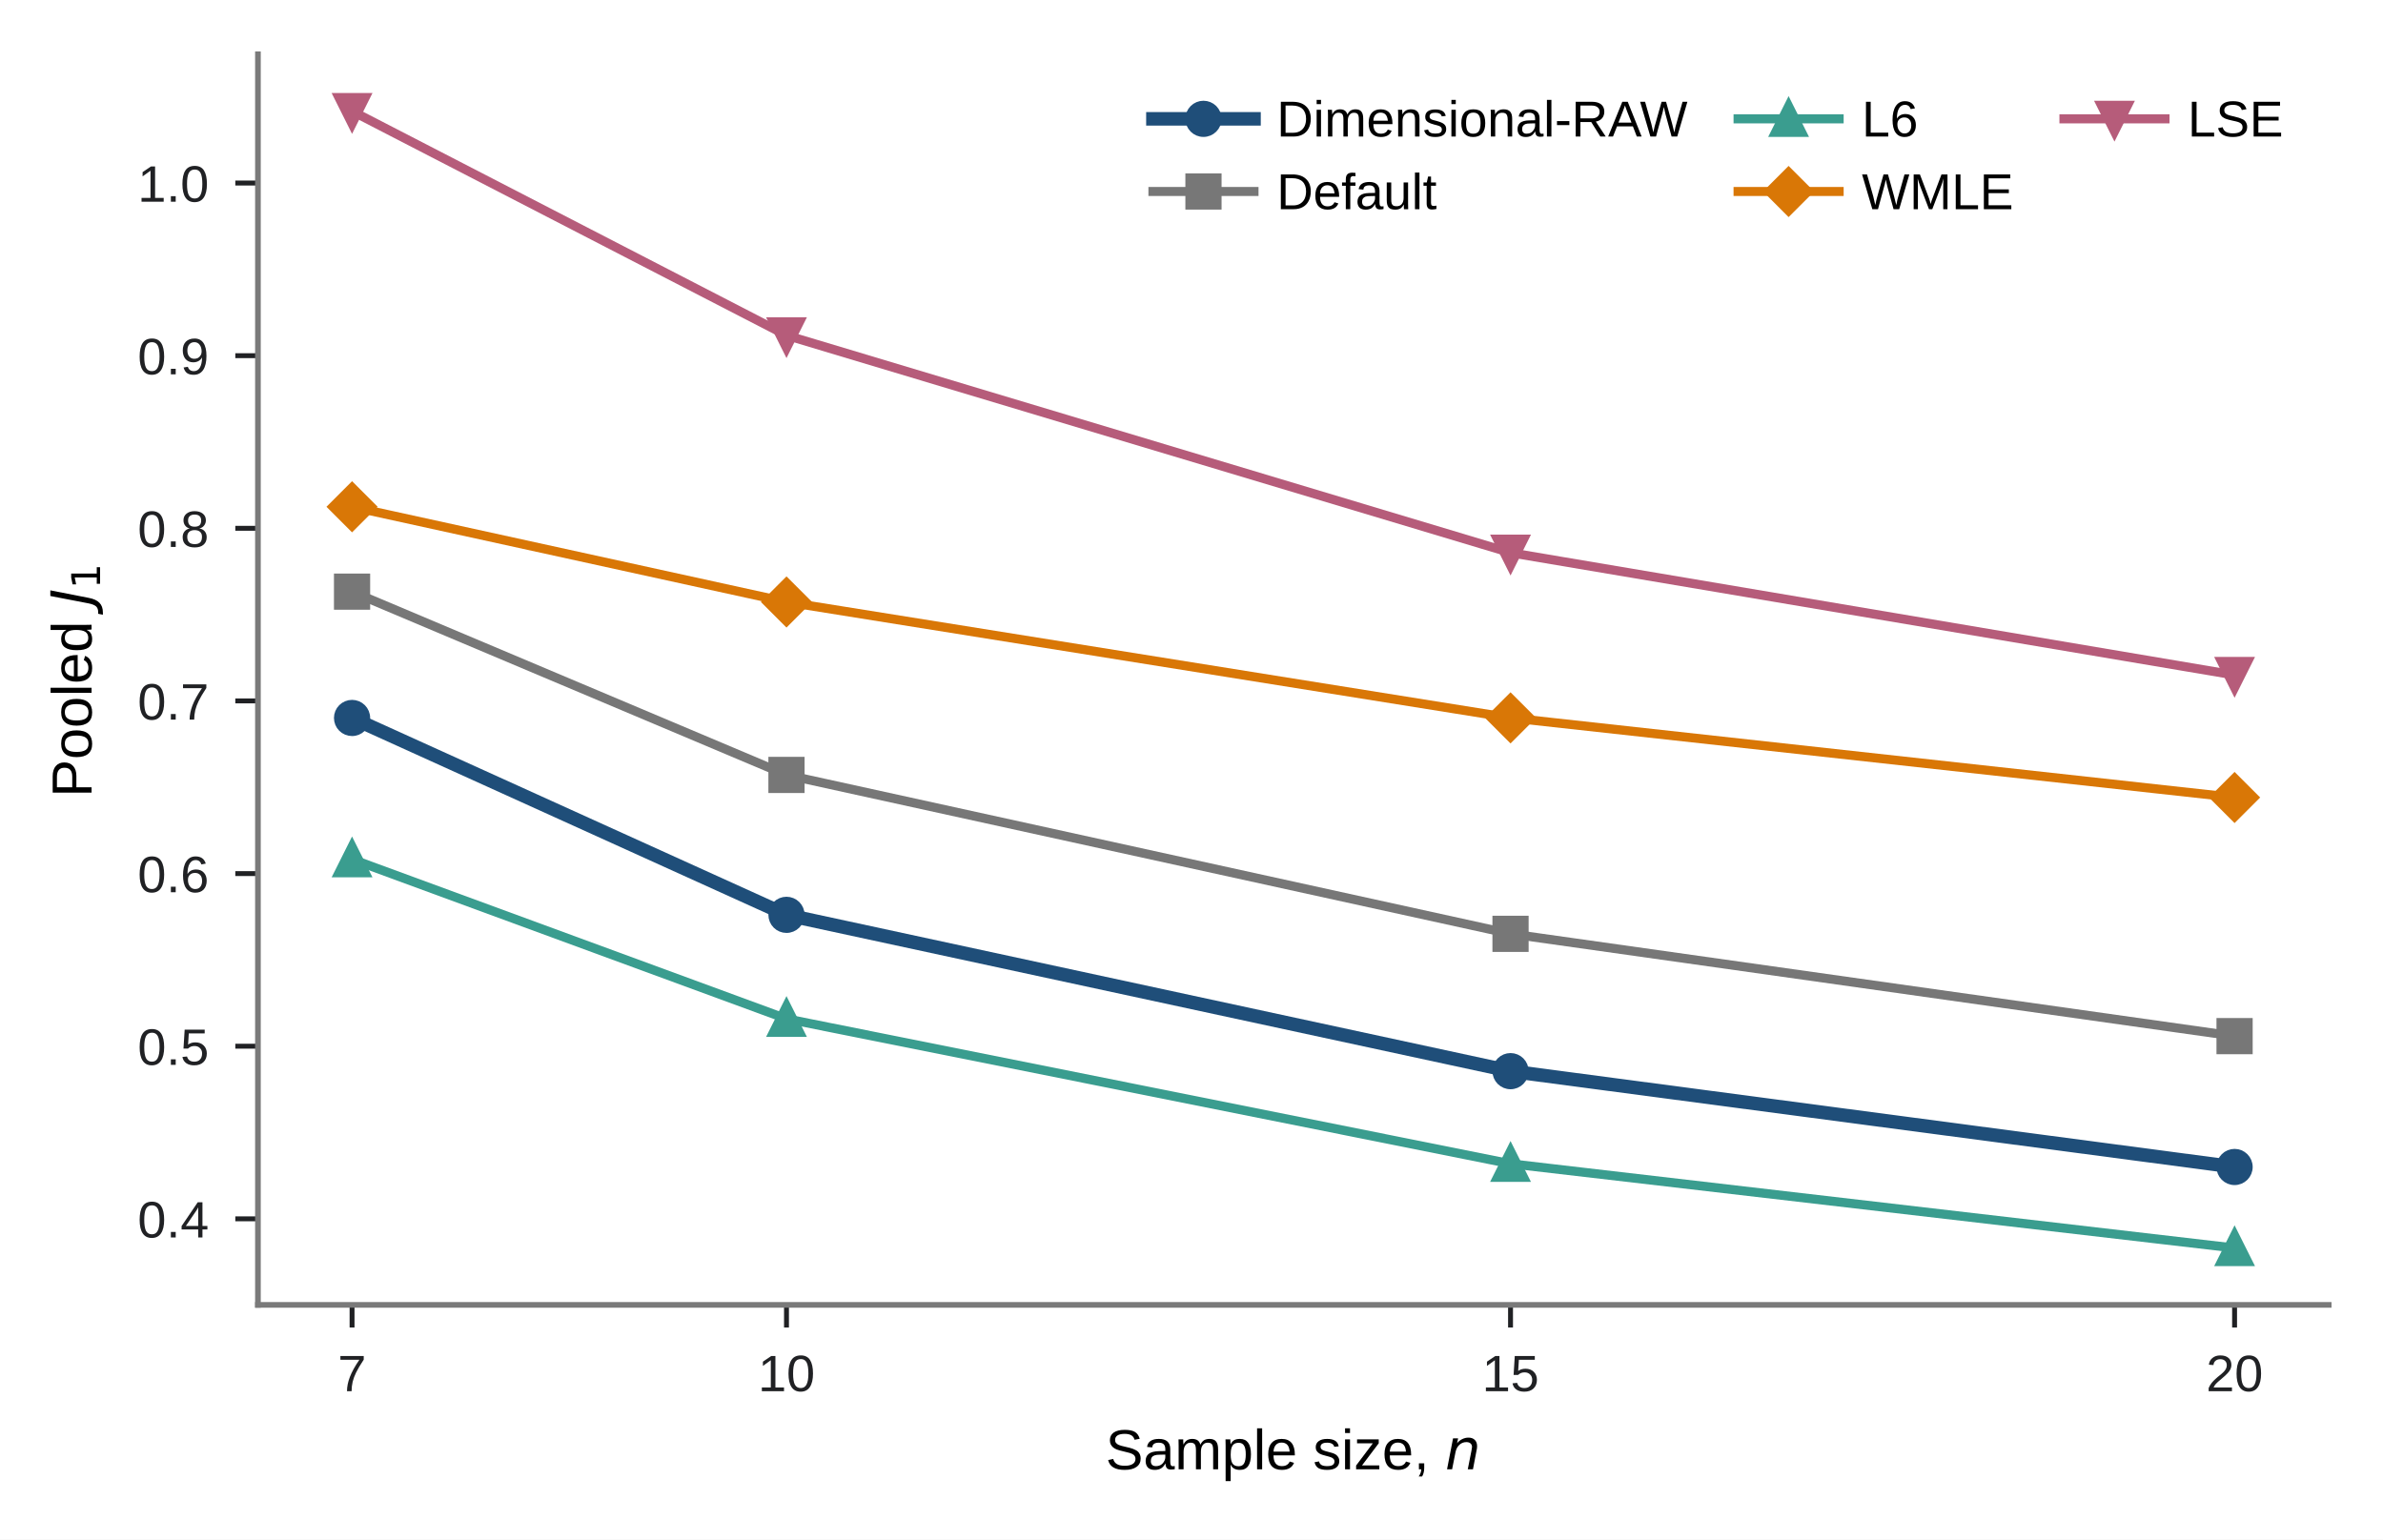
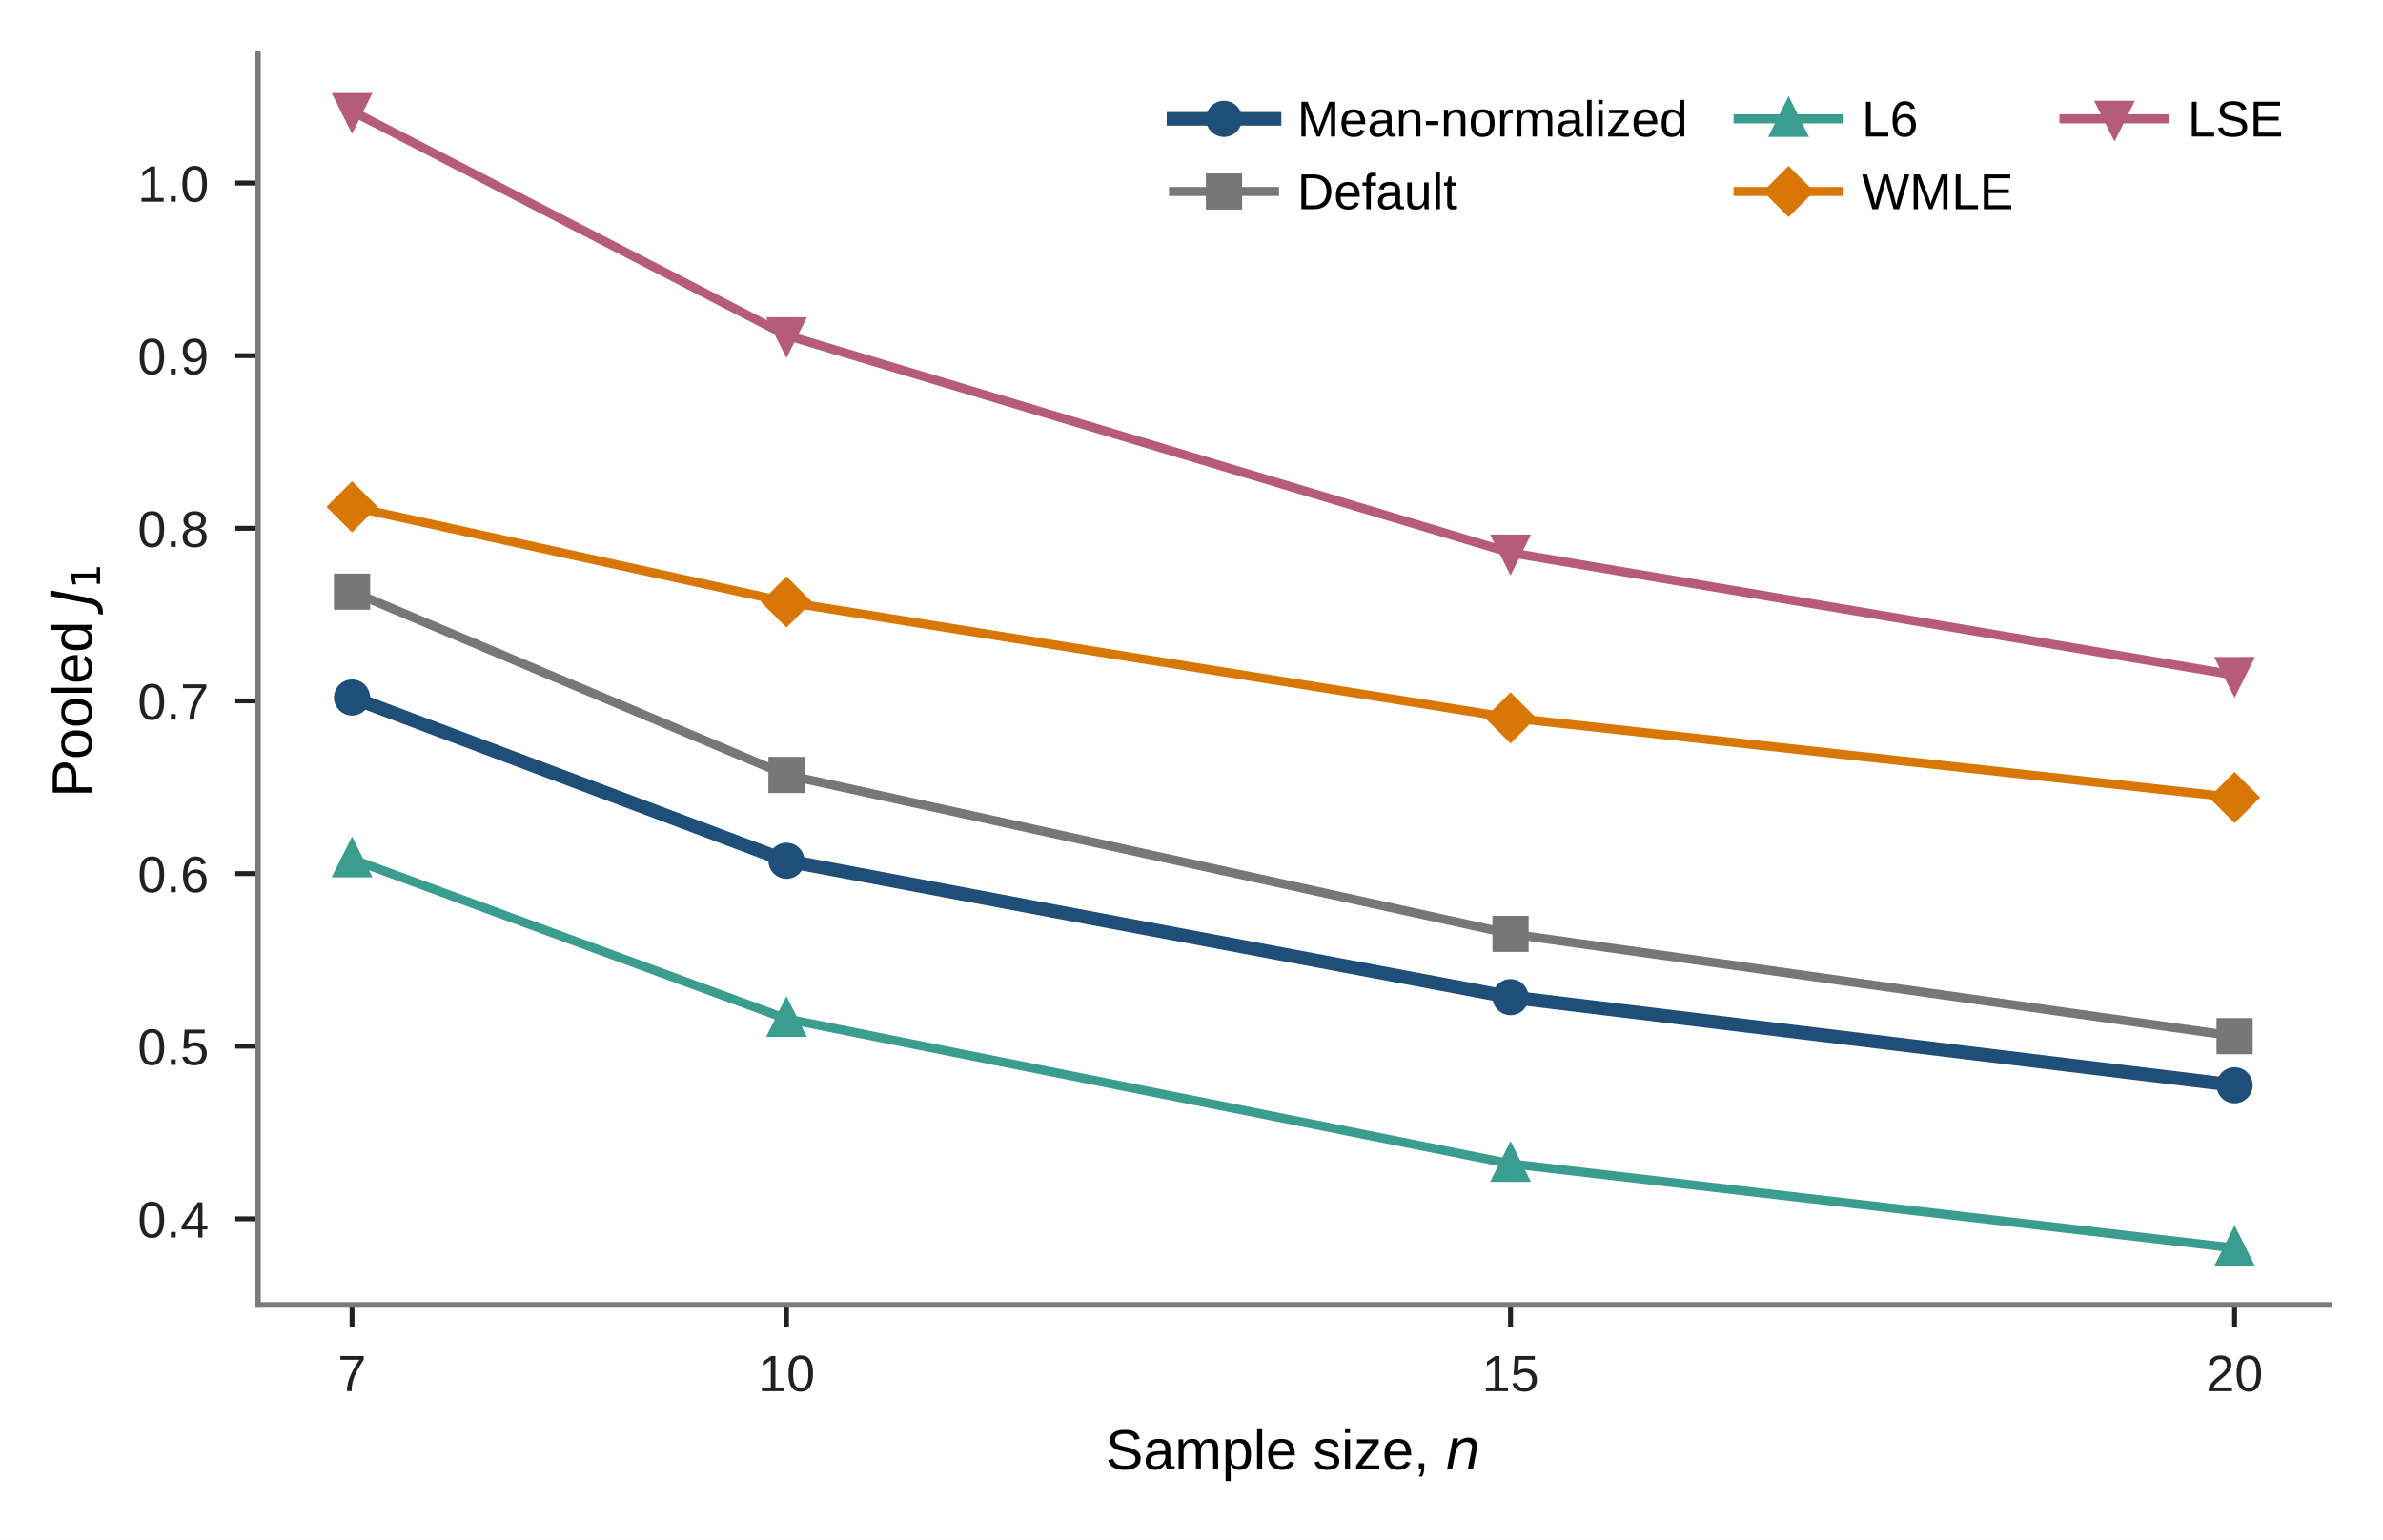
<svg xmlns="http://www.w3.org/2000/svg" xmlns:xlink="http://www.w3.org/1999/xlink" width="316.012pt" height="204.218pt" viewBox="0 0 316.012 204.218" version="1.1">
  <defs>
    <style type="text/css">*{stroke-linejoin: round; stroke-linecap: butt}</style>
  </defs>
  <g id="figure_1">
    <g id="patch_1">
-       <path d="M 0 204.218  L 316.012 204.218  L 316.012 0  L 0 0  z " style="fill: #ffffff" />
+       <path d="M 0 204.218 L 316.012 204.218 L 316.012 0 L 0 0 z " style="fill: #ffffff" />
    </g>
    <g id="axes_1">
      <g id="patch_2">
-         <path d="M 34.205 173.083  L 308.812 173.083  L 308.812 7.2  L 34.205 7.2  z " style="fill: #ffffff" />
+         <path d="M 34.205 173.083 L 308.812 173.083 L 308.812 7.2 L 34.205 7.2 z " style="fill: #ffffff" />
      </g>
      <g id="matplotlib.axis_1">
        <g id="xtick_1">
          <g id="line2d_1">
            <defs>
-               <path id="m1cd5801c97" d="M 0 0  L 0 3  " style="stroke: #202124; stroke-width: 0.65" />
+               <path id="m0af517af91" d="M 0 0 L 0 3 " style="stroke: #202124; stroke-width: 0.65" />
            </defs>
            <g>
-               <use xlink:href="#m1cd5801c97" x="46.687" y="173.083" style="fill: #202124; stroke: #202124; stroke-width: 0.65" />
+               <use xlink:href="#m0af517af91" x="46.687" y="173.083" style="fill: #202124; stroke: #202124; stroke-width: 0.65" />
            </g>
          </g>
          <g id="text_1">
            <text style="font-size: 6.8px; font-family: 'Arial', 'Helvetica', 'Microsoft YaHei', 'DejaVu Sans', sans-serif; text-anchor: middle; fill: #202124" x="46.687" y="184.534" transform="rotate(-0 46.68747 184.5341)">7</text>
          </g>
        </g>
        <g id="xtick_2">
          <g id="line2d_2">
            <g>
-               <use xlink:href="#m1cd5801c97" x="104.297" y="173.083" style="fill: #202124; stroke: #202124; stroke-width: 0.65" />
+               <use xlink:href="#m0af517af91" x="104.297" y="173.083" style="fill: #202124; stroke: #202124; stroke-width: 0.65" />
            </g>
          </g>
          <g id="text_2">
            <text style="font-size: 6.8px; font-family: 'Arial', 'Helvetica', 'Microsoft YaHei', 'DejaVu Sans', sans-serif; text-anchor: middle; fill: #202124" x="104.297" y="184.534" transform="rotate(-0 104.2972 184.5341)">10</text>
          </g>
        </g>
        <g id="xtick_3">
          <g id="line2d_3">
            <g>
-               <use xlink:href="#m1cd5801c97" x="200.313" y="173.083" style="fill: #202124; stroke: #202124; stroke-width: 0.65" />
+               <use xlink:href="#m0af517af91" x="200.313" y="173.083" style="fill: #202124; stroke: #202124; stroke-width: 0.65" />
            </g>
          </g>
          <g id="text_3">
            <text style="font-size: 6.8px; font-family: 'Arial', 'Helvetica', 'Microsoft YaHei', 'DejaVu Sans', sans-serif; text-anchor: middle; fill: #202124" x="200.313" y="184.534" transform="rotate(-0 200.3134 184.5341)">15</text>
          </g>
        </g>
        <g id="xtick_4">
          <g id="line2d_4">
            <g>
-               <use xlink:href="#m1cd5801c97" x="296.33" y="173.083" style="fill: #202124; stroke: #202124; stroke-width: 0.65" />
+               <use xlink:href="#m0af517af91" x="296.33" y="173.083" style="fill: #202124; stroke: #202124; stroke-width: 0.65" />
            </g>
          </g>
          <g id="text_4">
            <text style="font-size: 6.8px; font-family: 'Arial', 'Helvetica', 'Microsoft YaHei', 'DejaVu Sans', sans-serif; text-anchor: middle; fill: #202124" x="296.33" y="184.534" transform="rotate(-0 296.3296 184.5341)">20</text>
          </g>
        </g>
        <g id="text_5">
          <g transform="translate(146.6085 195.4401)">
            <text>
              <tspan x="0" y="-0.547" style="font-size: 7.5px; font-family: 'Arial'">S</tspan>
              <tspan x="5.002" y="-0.547" style="font-size: 7.5px; font-family: 'Arial'">a</tspan>
              <tspan x="9.174" y="-0.547" style="font-size: 7.5px; font-family: 'Arial'">m</tspan>
              <tspan x="15.421" y="-0.547" style="font-size: 7.5px; font-family: 'Arial'">p</tspan>
              <tspan x="19.592" y="-0.547" style="font-size: 7.5px; font-family: 'Arial'">l</tspan>
              <tspan x="21.259" y="-0.547" style="font-size: 7.5px; font-family: 'Arial'">e</tspan>
              <tspan x="25.43" y="-0.547" style="font-size: 7.5px; font-family: 'Arial'"> </tspan>
              <tspan x="27.513" y="-0.547" style="font-size: 7.5px; font-family: 'Arial'">s</tspan>
              <tspan x="31.263" y="-0.547" style="font-size: 7.5px; font-family: 'Arial'">i</tspan>
              <tspan x="32.93" y="-0.547" style="font-size: 7.5px; font-family: 'Arial'">z</tspan>
              <tspan x="36.68" y="-0.547" style="font-size: 7.5px; font-family: 'Arial'">e</tspan>
              <tspan x="40.851" y="-0.547" style="font-size: 7.5px; font-family: 'Arial'">,</tspan>
              <tspan x="42.935" y="-0.547" style="font-size: 7.5px; font-family: 'Arial'"> </tspan>
              <tspan x="45.018" y="-0.547" style="font-style: oblique; font-size: 7.5px; font-family: 'DejaVu Sans'">n</tspan>
            </text>
          </g>
        </g>
      </g>
      <g id="matplotlib.axis_2">
        <g id="ytick_1">
          <g id="line2d_5">
            <defs>
-               <path id="m90c344038a" d="M 0 0  L -3 0  " style="stroke: #202124; stroke-width: 0.65" />
+               <path id="mee1c2dcadd" d="M 0 0 L -3 0 " style="stroke: #202124; stroke-width: 0.65" />
            </defs>
            <g>
-               <use xlink:href="#m90c344038a" x="34.205" y="161.67" style="fill: #202124; stroke: #202124; stroke-width: 0.65" />
+               <use xlink:href="#mee1c2dcadd" x="34.205" y="161.67" style="fill: #202124; stroke: #202124; stroke-width: 0.65" />
            </g>
          </g>
          <g id="text_6">
            <text style="font-size: 6.8px; font-family: 'Arial', 'Helvetica', 'Microsoft YaHei', 'DejaVu Sans', sans-serif; text-anchor: end; fill: #202124" x="27.705" y="164.145" transform="rotate(-0 27.70537 164.145)">0.4</text>
          </g>
        </g>
        <g id="ytick_2">
          <g id="line2d_6">
            <g>
-               <use xlink:href="#m90c344038a" x="34.205" y="138.771" style="fill: #202124; stroke: #202124; stroke-width: 0.65" />
+               <use xlink:href="#mee1c2dcadd" x="34.205" y="138.771" style="fill: #202124; stroke: #202124; stroke-width: 0.65" />
            </g>
          </g>
          <g id="text_7">
            <text style="font-size: 6.8px; font-family: 'Arial', 'Helvetica', 'Microsoft YaHei', 'DejaVu Sans', sans-serif; text-anchor: end; fill: #202124" x="27.705" y="141.246" transform="rotate(-0 27.70537 141.2464)">0.5</text>
          </g>
        </g>
        <g id="ytick_3">
          <g id="line2d_7">
            <g>
-               <use xlink:href="#m90c344038a" x="34.205" y="115.873" style="fill: #202124; stroke: #202124; stroke-width: 0.65" />
+               <use xlink:href="#mee1c2dcadd" x="34.205" y="115.873" style="fill: #202124; stroke: #202124; stroke-width: 0.65" />
            </g>
          </g>
          <g id="text_8">
            <text style="font-size: 6.8px; font-family: 'Arial', 'Helvetica', 'Microsoft YaHei', 'DejaVu Sans', sans-serif; text-anchor: end; fill: #202124" x="27.705" y="118.348" transform="rotate(-0 27.70537 118.3479)">0.6</text>
          </g>
        </g>
        <g id="ytick_4">
          <g id="line2d_8">
            <g>
-               <use xlink:href="#m90c344038a" x="34.205" y="92.974" style="fill: #202124; stroke: #202124; stroke-width: 0.65" />
+               <use xlink:href="#mee1c2dcadd" x="34.205" y="92.974" style="fill: #202124; stroke: #202124; stroke-width: 0.65" />
            </g>
          </g>
          <g id="text_9">
            <text style="font-size: 6.8px; font-family: 'Arial', 'Helvetica', 'Microsoft YaHei', 'DejaVu Sans', sans-serif; text-anchor: end; fill: #202124" x="27.705" y="95.449" transform="rotate(-0 27.70537 95.44934)">0.7</text>
          </g>
        </g>
        <g id="ytick_5">
          <g id="line2d_9">
            <g>
-               <use xlink:href="#m90c344038a" x="34.205" y="70.075" style="fill: #202124; stroke: #202124; stroke-width: 0.65" />
+               <use xlink:href="#mee1c2dcadd" x="34.205" y="70.075" style="fill: #202124; stroke: #202124; stroke-width: 0.65" />
            </g>
          </g>
          <g id="text_10">
            <text style="font-size: 6.8px; font-family: 'Arial', 'Helvetica', 'Microsoft YaHei', 'DejaVu Sans', sans-serif; text-anchor: end; fill: #202124" x="27.705" y="72.551" transform="rotate(-0 27.70537 72.55079)">0.8</text>
          </g>
        </g>
        <g id="ytick_6">
          <g id="line2d_10">
            <g>
-               <use xlink:href="#m90c344038a" x="34.205" y="47.177" style="fill: #202124; stroke: #202124; stroke-width: 0.65" />
+               <use xlink:href="#mee1c2dcadd" x="34.205" y="47.177" style="fill: #202124; stroke: #202124; stroke-width: 0.65" />
            </g>
          </g>
          <g id="text_11">
            <text style="font-size: 6.8px; font-family: 'Arial', 'Helvetica', 'Microsoft YaHei', 'DejaVu Sans', sans-serif; text-anchor: end; fill: #202124" x="27.705" y="49.652" transform="rotate(-0 27.70537 49.65223)">0.9</text>
          </g>
        </g>
        <g id="ytick_7">
          <g id="line2d_11">
            <g>
-               <use xlink:href="#m90c344038a" x="34.205" y="24.278" style="fill: #202124; stroke: #202124; stroke-width: 0.65" />
+               <use xlink:href="#mee1c2dcadd" x="34.205" y="24.278" style="fill: #202124; stroke: #202124; stroke-width: 0.65" />
            </g>
          </g>
          <g id="text_12">
            <text style="font-size: 6.8px; font-family: 'Arial', 'Helvetica', 'Microsoft YaHei', 'DejaVu Sans', sans-serif; text-anchor: end; fill: #202124" x="27.705" y="26.754" transform="rotate(-0 27.70537 26.75368)">1.0</text>
          </g>
        </g>
        <g id="text_13">
          <g transform="translate(12.675 105.7417) rotate(-90)">
            <text>
              <tspan x="0" y="-0.531" style="font-size: 7.5px; font-family: 'Arial'">P</tspan>
              <tspan x="5.002" y="-0.531" style="font-size: 7.5px; font-family: 'Arial'">o</tspan>
              <tspan x="9.174" y="-0.531" style="font-size: 7.5px; font-family: 'Arial'">o</tspan>
              <tspan x="13.345" y="-0.531" style="font-size: 7.5px; font-family: 'Arial'">l</tspan>
              <tspan x="15.011" y="-0.531" style="font-size: 7.5px; font-family: 'Arial'">e</tspan>
              <tspan x="19.182" y="-0.531" style="font-size: 7.5px; font-family: 'Arial'">d</tspan>
              <tspan x="23.353" y="-0.531" style="font-size: 7.5px; font-family: 'Arial'"> </tspan>
              <tspan x="25.437" y="-0.531" style="font-style: oblique; font-size: 7.5px; font-family: 'DejaVu Sans'">J</tspan>
              <tspan x="27.649" y="0.594" style="font-size: 5.25px; font-family: 'DejaVu Sans'">1</tspan>
            </text>
          </g>
        </g>
      </g>
      <g id="line2d_12">
-         <path d="M 46.687 95.232  L 104.297 121.347  L 200.313 142.08  L 296.33 154.792  " clip-path="url(#pcf15dd2a23)" style="fill: none; stroke: #1f4e79; stroke-width: 1.8; stroke-linecap: square" />
-         <defs>
-           <path id="mab9e0867a5" d="M 0 1.9  C 0.504 1.9 0.987 1.7 1.344 1.344  C 1.7 0.987 1.9 0.504 1.9 0  C 1.9 -0.504 1.7 -0.987 1.344 -1.344  C 0.987 -1.7 0.504 -1.9 0 -1.9  C -0.504 -1.9 -0.987 -1.7 -1.344 -1.344  C -1.7 -0.987 -1.9 -0.504 -1.9 0  C -1.9 0.504 -1.7 0.987 -1.344 1.344  C -0.987 1.7 -0.504 1.9 0 1.9  z " style="stroke: #1f4e79" />
-         </defs>
-         <g clip-path="url(#pcf15dd2a23)">
-           <use xlink:href="#mab9e0867a5" x="46.687" y="95.232" style="fill: #1f4e79; stroke: #1f4e79" />
-           <use xlink:href="#mab9e0867a5" x="104.297" y="121.347" style="fill: #1f4e79; stroke: #1f4e79" />
-           <use xlink:href="#mab9e0867a5" x="200.313" y="142.08" style="fill: #1f4e79; stroke: #1f4e79" />
-           <use xlink:href="#mab9e0867a5" x="296.33" y="154.792" style="fill: #1f4e79; stroke: #1f4e79" />
+         <path d="M 46.687 92.517 L 104.297 114.176 L 200.313 132.261 L 296.33 143.953 " clip-path="url(#p0065077c2f)" style="fill: none; stroke: #1f4e79; stroke-width: 1.8; stroke-linecap: square" />
+         <defs>
+           <path id="m6e7680e71a" d="M 0 1.9 C 0.504 1.9 0.987 1.7 1.344 1.344 C 1.7 0.987 1.9 0.504 1.9 0 C 1.9 -0.504 1.7 -0.987 1.344 -1.344 C 0.987 -1.7 0.504 -1.9 0 -1.9 C -0.504 -1.9 -0.987 -1.7 -1.344 -1.344 C -1.7 -0.987 -1.9 -0.504 -1.9 0 C -1.9 0.504 -1.7 0.987 -1.344 1.344 C -0.987 1.7 -0.504 1.9 0 1.9 z " style="stroke: #1f4e79" />
+         </defs>
+         <g clip-path="url(#p0065077c2f)">
+           <use xlink:href="#m6e7680e71a" x="46.687" y="92.517" style="fill: #1f4e79; stroke: #1f4e79" />
+           <use xlink:href="#m6e7680e71a" x="104.297" y="114.176" style="fill: #1f4e79; stroke: #1f4e79" />
+           <use xlink:href="#m6e7680e71a" x="200.313" y="132.261" style="fill: #1f4e79; stroke: #1f4e79" />
+           <use xlink:href="#m6e7680e71a" x="296.33" y="143.953" style="fill: #1f4e79; stroke: #1f4e79" />
        </g>
      </g>
      <g id="line2d_13">
-         <path d="M 46.687 78.477  L 104.297 102.789  L 200.313 123.867  L 296.33 137.435  " clip-path="url(#pcf15dd2a23)" style="fill: none; stroke: #777777; stroke-width: 1.2; stroke-linecap: square" />
-         <defs>
-           <path id="mbf5f575738" d="M -1.9 1.9  L 1.9 1.9  L 1.9 -1.9  L -1.9 -1.9  z " style="stroke: #777777; stroke-linejoin: miter" />
-         </defs>
-         <g clip-path="url(#pcf15dd2a23)">
-           <use xlink:href="#mbf5f575738" x="46.687" y="78.477" style="fill: #777777; stroke: #777777; stroke-linejoin: miter" />
-           <use xlink:href="#mbf5f575738" x="104.297" y="102.789" style="fill: #777777; stroke: #777777; stroke-linejoin: miter" />
-           <use xlink:href="#mbf5f575738" x="200.313" y="123.867" style="fill: #777777; stroke: #777777; stroke-linejoin: miter" />
-           <use xlink:href="#mbf5f575738" x="296.33" y="137.435" style="fill: #777777; stroke: #777777; stroke-linejoin: miter" />
+         <path d="M 46.687 78.477 L 104.297 102.789 L 200.313 123.867 L 296.33 137.435 " clip-path="url(#p0065077c2f)" style="fill: none; stroke: #777777; stroke-width: 1.2; stroke-linecap: square" />
+         <defs>
+           <path id="m152bb58a51" d="M -1.9 1.9 L 1.9 1.9 L 1.9 -1.9 L -1.9 -1.9 z " style="stroke: #777777; stroke-linejoin: miter" />
+         </defs>
+         <g clip-path="url(#p0065077c2f)">
+           <use xlink:href="#m152bb58a51" x="46.687" y="78.477" style="fill: #777777; stroke: #777777; stroke-linejoin: miter" />
+           <use xlink:href="#m152bb58a51" x="104.297" y="102.789" style="fill: #777777; stroke: #777777; stroke-linejoin: miter" />
+           <use xlink:href="#m152bb58a51" x="200.313" y="123.867" style="fill: #777777; stroke: #777777; stroke-linejoin: miter" />
+           <use xlink:href="#m152bb58a51" x="296.33" y="137.435" style="fill: #777777; stroke: #777777; stroke-linejoin: miter" />
        </g>
      </g>
      <g id="line2d_14">
-         <path d="M 46.687 113.971  L 104.297 135.14  L 200.313 154.367  L 296.33 165.543  " clip-path="url(#pcf15dd2a23)" style="fill: none; stroke: #3a9d8f; stroke-width: 1.2; stroke-linecap: square" />
-         <defs>
-           <path id="m290b5db7ce" d="M 0 -1.9  L -1.9 1.9  L 1.9 1.9  z " style="stroke: #3a9d8f; stroke-linejoin: miter" />
-         </defs>
-         <g clip-path="url(#pcf15dd2a23)">
-           <use xlink:href="#m290b5db7ce" x="46.687" y="113.971" style="fill: #3a9d8f; stroke: #3a9d8f; stroke-linejoin: miter" />
-           <use xlink:href="#m290b5db7ce" x="104.297" y="135.14" style="fill: #3a9d8f; stroke: #3a9d8f; stroke-linejoin: miter" />
-           <use xlink:href="#m290b5db7ce" x="200.313" y="154.367" style="fill: #3a9d8f; stroke: #3a9d8f; stroke-linejoin: miter" />
-           <use xlink:href="#m290b5db7ce" x="296.33" y="165.543" style="fill: #3a9d8f; stroke: #3a9d8f; stroke-linejoin: miter" />
+         <path d="M 46.687 113.971 L 104.297 135.14 L 200.313 154.367 L 296.33 165.543 " clip-path="url(#p0065077c2f)" style="fill: none; stroke: #3a9d8f; stroke-width: 1.2; stroke-linecap: square" />
+         <defs>
+           <path id="m9167df8f26" d="M 0 -1.9 L -1.9 1.9 L 1.9 1.9 z " style="stroke: #3a9d8f; stroke-linejoin: miter" />
+         </defs>
+         <g clip-path="url(#p0065077c2f)">
+           <use xlink:href="#m9167df8f26" x="46.687" y="113.971" style="fill: #3a9d8f; stroke: #3a9d8f; stroke-linejoin: miter" />
+           <use xlink:href="#m9167df8f26" x="104.297" y="135.14" style="fill: #3a9d8f; stroke: #3a9d8f; stroke-linejoin: miter" />
+           <use xlink:href="#m9167df8f26" x="200.313" y="154.367" style="fill: #3a9d8f; stroke: #3a9d8f; stroke-linejoin: miter" />
+           <use xlink:href="#m9167df8f26" x="296.33" y="165.543" style="fill: #3a9d8f; stroke: #3a9d8f; stroke-linejoin: miter" />
        </g>
      </g>
      <g id="line2d_15">
-         <path d="M 46.687 67.22  L 104.297 79.848  L 200.313 95.22  L 296.33 105.781  " clip-path="url(#pcf15dd2a23)" style="fill: none; stroke: #d97706; stroke-width: 1.2; stroke-linecap: square" />
-         <defs>
-           <path id="m4828c31b12" d="M 0 2.687  L 2.687 0  L 0 -2.687  L -2.687 0  z " style="stroke: #d97706; stroke-linejoin: miter" />
-         </defs>
-         <g clip-path="url(#pcf15dd2a23)">
-           <use xlink:href="#m4828c31b12" x="46.687" y="67.22" style="fill: #d97706; stroke: #d97706; stroke-linejoin: miter" />
-           <use xlink:href="#m4828c31b12" x="104.297" y="79.848" style="fill: #d97706; stroke: #d97706; stroke-linejoin: miter" />
-           <use xlink:href="#m4828c31b12" x="200.313" y="95.22" style="fill: #d97706; stroke: #d97706; stroke-linejoin: miter" />
-           <use xlink:href="#m4828c31b12" x="296.33" y="105.781" style="fill: #d97706; stroke: #d97706; stroke-linejoin: miter" />
+         <path d="M 46.687 67.22 L 104.297 79.848 L 200.313 95.22 L 296.33 105.781 " clip-path="url(#p0065077c2f)" style="fill: none; stroke: #d97706; stroke-width: 1.2; stroke-linecap: square" />
+         <defs>
+           <path id="m995ae5ef37" d="M 0 2.687 L 2.687 0 L 0 -2.687 L -2.687 0 z " style="stroke: #d97706; stroke-linejoin: miter" />
+         </defs>
+         <g clip-path="url(#p0065077c2f)">
+           <use xlink:href="#m995ae5ef37" x="46.687" y="67.22" style="fill: #d97706; stroke: #d97706; stroke-linejoin: miter" />
+           <use xlink:href="#m995ae5ef37" x="104.297" y="79.848" style="fill: #d97706; stroke: #d97706; stroke-linejoin: miter" />
+           <use xlink:href="#m995ae5ef37" x="200.313" y="95.22" style="fill: #d97706; stroke: #d97706; stroke-linejoin: miter" />
+           <use xlink:href="#m995ae5ef37" x="296.33" y="105.781" style="fill: #d97706; stroke: #d97706; stroke-linejoin: miter" />
        </g>
      </g>
      <g id="line2d_16">
-         <path d="M 46.687 14.74  L 104.297 44.481  L 200.313 73.317  L 296.33 89.537  " clip-path="url(#pcf15dd2a23)" style="fill: none; stroke: #b65c7a; stroke-width: 1.2; stroke-linecap: square" />
-         <defs>
-           <path id="mc5eacdb4ef" d="M -0 1.9  L 1.9 -1.9  L -1.9 -1.9  z " style="stroke: #b65c7a; stroke-linejoin: miter" />
-         </defs>
-         <g clip-path="url(#pcf15dd2a23)">
-           <use xlink:href="#mc5eacdb4ef" x="46.687" y="14.74" style="fill: #b65c7a; stroke: #b65c7a; stroke-linejoin: miter" />
-           <use xlink:href="#mc5eacdb4ef" x="104.297" y="44.481" style="fill: #b65c7a; stroke: #b65c7a; stroke-linejoin: miter" />
-           <use xlink:href="#mc5eacdb4ef" x="200.313" y="73.317" style="fill: #b65c7a; stroke: #b65c7a; stroke-linejoin: miter" />
-           <use xlink:href="#mc5eacdb4ef" x="296.33" y="89.537" style="fill: #b65c7a; stroke: #b65c7a; stroke-linejoin: miter" />
+         <path d="M 46.687 14.74 L 104.297 44.481 L 200.313 73.317 L 296.33 89.537 " clip-path="url(#p0065077c2f)" style="fill: none; stroke: #b65c7a; stroke-width: 1.2; stroke-linecap: square" />
+         <defs>
+           <path id="m18a62ed6d6" d="M -0 1.9 L 1.9 -1.9 L -1.9 -1.9 z " style="stroke: #b65c7a; stroke-linejoin: miter" />
+         </defs>
+         <g clip-path="url(#p0065077c2f)">
+           <use xlink:href="#m18a62ed6d6" x="46.687" y="14.74" style="fill: #b65c7a; stroke: #b65c7a; stroke-linejoin: miter" />
+           <use xlink:href="#m18a62ed6d6" x="104.297" y="44.481" style="fill: #b65c7a; stroke: #b65c7a; stroke-linejoin: miter" />
+           <use xlink:href="#m18a62ed6d6" x="200.313" y="73.317" style="fill: #b65c7a; stroke: #b65c7a; stroke-linejoin: miter" />
+           <use xlink:href="#m18a62ed6d6" x="296.33" y="89.537" style="fill: #b65c7a; stroke: #b65c7a; stroke-linejoin: miter" />
        </g>
      </g>
      <g id="patch_3">
-         <path d="M 34.205 173.083  L 34.205 7.2  " style="fill: none; stroke: #7a7a7a; stroke-width: 0.75; stroke-linejoin: miter; stroke-linecap: square" />
+         <path d="M 34.205 173.083 L 34.205 7.2 " style="fill: none; stroke: #7a7a7a; stroke-width: 0.75; stroke-linejoin: miter; stroke-linecap: square" />
      </g>
      <g id="patch_4">
-         <path d="M 34.205 173.083  L 308.812 173.083  " style="fill: none; stroke: #7a7a7a; stroke-width: 0.75; stroke-linejoin: miter; stroke-linecap: square" />
+         <path d="M 34.205 173.083 L 308.812 173.083 " style="fill: none; stroke: #7a7a7a; stroke-width: 0.75; stroke-linejoin: miter; stroke-linecap: square" />
      </g>
      <g id="legend_1">
        <g id="line2d_17">
-           <path d="M 152.893 15.763  L 159.593 15.763  L 166.293 15.763  " style="fill: none; stroke: #1f4e79; stroke-width: 1.8; stroke-linecap: square" />
-           <g>
-             <use xlink:href="#mab9e0867a5" x="159.593" y="15.763" style="fill: #1f4e79; stroke: #1f4e79" />
+           <path d="M 155.615 15.763 L 162.315 15.763 L 169.015 15.763 " style="fill: none; stroke: #1f4e79; stroke-width: 1.8; stroke-linecap: square" />
+           <g>
+             <use xlink:href="#m6e7680e71a" x="162.315" y="15.763" style="fill: #1f4e79; stroke: #1f4e79" />
          </g>
        </g>
        <g id="text_14">
-           <text style="font-size: 6.7px; font-family: 'Arial', 'Helvetica', 'Microsoft YaHei', 'DejaVu Sans', sans-serif; text-anchor: start" x="169.308" y="18.108" transform="rotate(-0 169.3082 18.10778)">Dimensional-RAW</text>
+           <text style="font-size: 6.7px; font-family: 'Arial', 'Helvetica', 'Microsoft YaHei', 'DejaVu Sans', sans-serif; text-anchor: start" x="172.03" y="18.108" transform="rotate(-0 172.0301 18.10778)">Mean-normalized</text>
        </g>
        <g id="line2d_18">
-           <path d="M 152.893 25.401  L 159.593 25.401  L 166.293 25.401  " style="fill: none; stroke: #777777; stroke-width: 1.2; stroke-linecap: square" />
-           <g>
-             <use xlink:href="#mbf5f575738" x="159.593" y="25.401" style="fill: #777777; stroke: #777777; stroke-linejoin: miter" />
+           <path d="M 155.615 25.401 L 162.315 25.401 L 169.015 25.401 " style="fill: none; stroke: #777777; stroke-width: 1.2; stroke-linecap: square" />
+           <g>
+             <use xlink:href="#m152bb58a51" x="162.315" y="25.401" style="fill: #777777; stroke: #777777; stroke-linejoin: miter" />
          </g>
        </g>
        <g id="text_15">
-           <text style="font-size: 6.7px; font-family: 'Arial', 'Helvetica', 'Microsoft YaHei', 'DejaVu Sans', sans-serif; text-anchor: start" x="169.308" y="27.746" transform="rotate(-0 169.3082 27.74558)">Default</text>
+           <text style="font-size: 6.7px; font-family: 'Arial', 'Helvetica', 'Microsoft YaHei', 'DejaVu Sans', sans-serif; text-anchor: start" x="172.03" y="27.746" transform="rotate(-0 172.0301 27.74558)">Default</text>
        </g>
        <g id="line2d_19">
-           <path d="M 230.488 15.763  L 237.188 15.763  L 243.888 15.763  " style="fill: none; stroke: #3a9d8f; stroke-width: 1.2; stroke-linecap: square" />
-           <g>
-             <use xlink:href="#m290b5db7ce" x="237.188" y="15.763" style="fill: #3a9d8f; stroke: #3a9d8f; stroke-linejoin: miter" />
+           <path d="M 230.488 15.763 L 237.188 15.763 L 243.888 15.763 " style="fill: none; stroke: #3a9d8f; stroke-width: 1.2; stroke-linecap: square" />
+           <g>
+             <use xlink:href="#m9167df8f26" x="237.188" y="15.763" style="fill: #3a9d8f; stroke: #3a9d8f; stroke-linejoin: miter" />
          </g>
        </g>
        <g id="text_16">
          <text style="font-size: 6.7px; font-family: 'Arial', 'Helvetica', 'Microsoft YaHei', 'DejaVu Sans', sans-serif; text-anchor: start" x="246.903" y="18.108" transform="rotate(-0 246.9026 18.10778)">L6</text>
        </g>
        <g id="line2d_20">
-           <path d="M 230.488 25.401  L 237.188 25.401  L 243.888 25.401  " style="fill: none; stroke: #d97706; stroke-width: 1.2; stroke-linecap: square" />
-           <g>
-             <use xlink:href="#m4828c31b12" x="237.188" y="25.401" style="fill: #d97706; stroke: #d97706; stroke-linejoin: miter" />
+           <path d="M 230.488 25.401 L 237.188 25.401 L 243.888 25.401 " style="fill: none; stroke: #d97706; stroke-width: 1.2; stroke-linecap: square" />
+           <g>
+             <use xlink:href="#m995ae5ef37" x="237.188" y="25.401" style="fill: #d97706; stroke: #d97706; stroke-linejoin: miter" />
          </g>
        </g>
        <g id="text_17">
          <text style="font-size: 6.7px; font-family: 'Arial', 'Helvetica', 'Microsoft YaHei', 'DejaVu Sans', sans-serif; text-anchor: start" x="246.903" y="27.746" transform="rotate(-0 246.9026 27.74558)">WMLE</text>
        </g>
        <g id="line2d_21">
-           <path d="M 273.703 15.763  L 280.403 15.763  L 287.103 15.763  " style="fill: none; stroke: #b65c7a; stroke-width: 1.2; stroke-linecap: square" />
-           <g>
-             <use xlink:href="#mc5eacdb4ef" x="280.403" y="15.763" style="fill: #b65c7a; stroke: #b65c7a; stroke-linejoin: miter" />
+           <path d="M 273.703 15.763 L 280.403 15.763 L 287.103 15.763 " style="fill: none; stroke: #b65c7a; stroke-width: 1.2; stroke-linecap: square" />
+           <g>
+             <use xlink:href="#m18a62ed6d6" x="280.403" y="15.763" style="fill: #b65c7a; stroke: #b65c7a; stroke-linejoin: miter" />
          </g>
        </g>
        <g id="text_18">
          <text style="font-size: 6.7px; font-family: 'Arial', 'Helvetica', 'Microsoft YaHei', 'DejaVu Sans', sans-serif; text-anchor: start" x="290.118" y="18.108" transform="rotate(-0 290.1176 18.10778)">LSE</text>
        </g>
      </g>
    </g>
  </g>
  <defs>
-     <clipPath id="pcf15dd2a23">
+     <clipPath id="p0065077c2f">
      <rect x="34.205" y="7.2" width="274.606" height="165.883" />
    </clipPath>
  </defs>
</svg>
